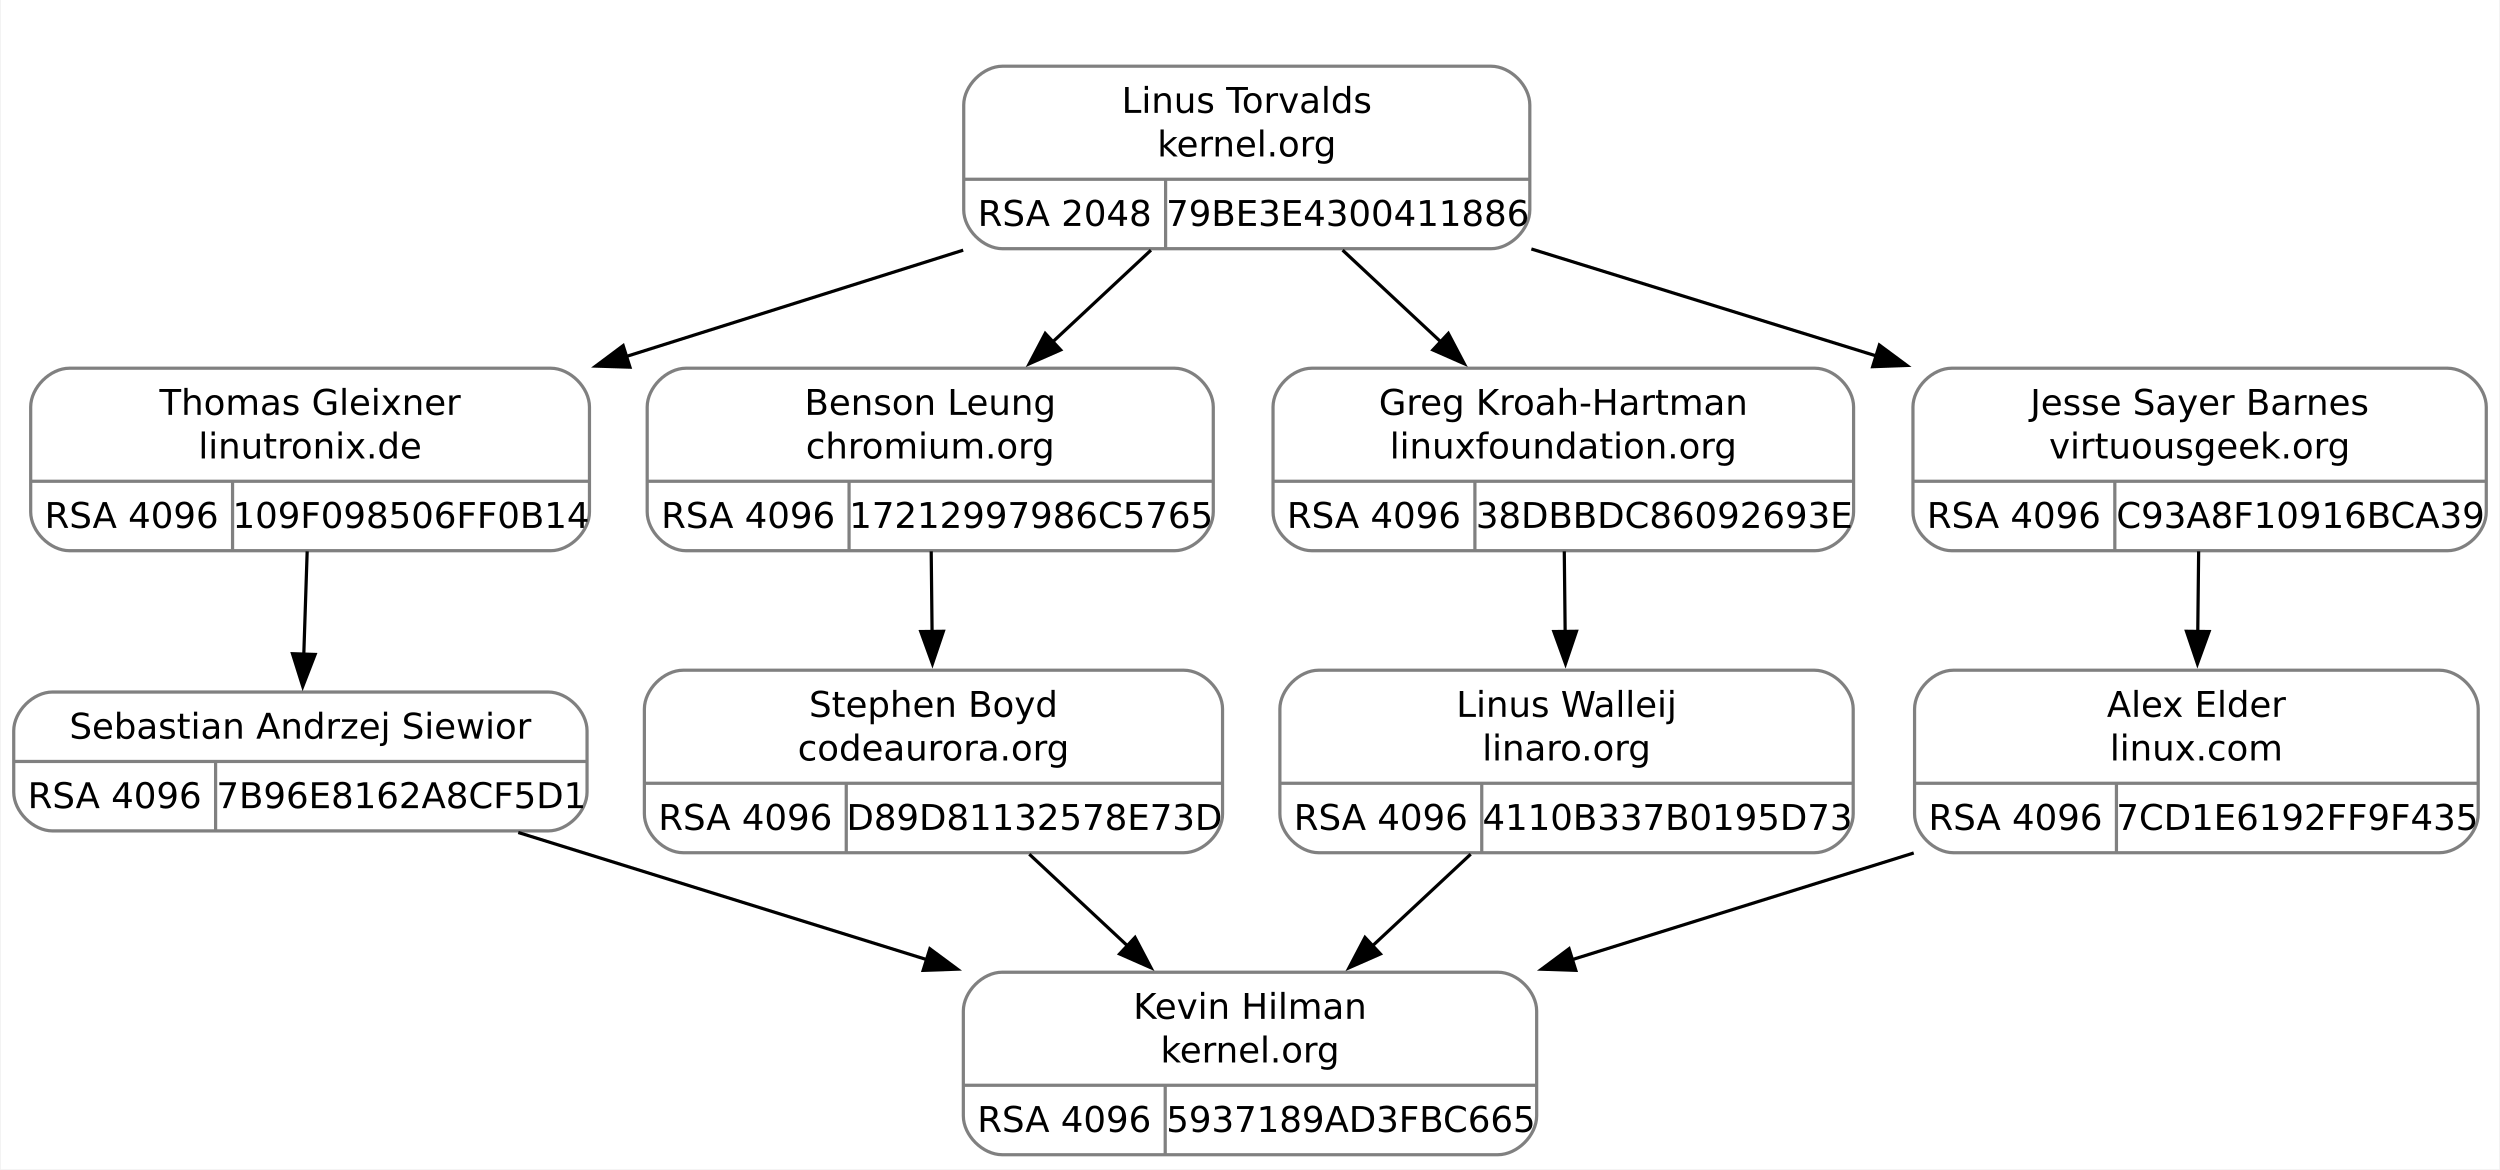
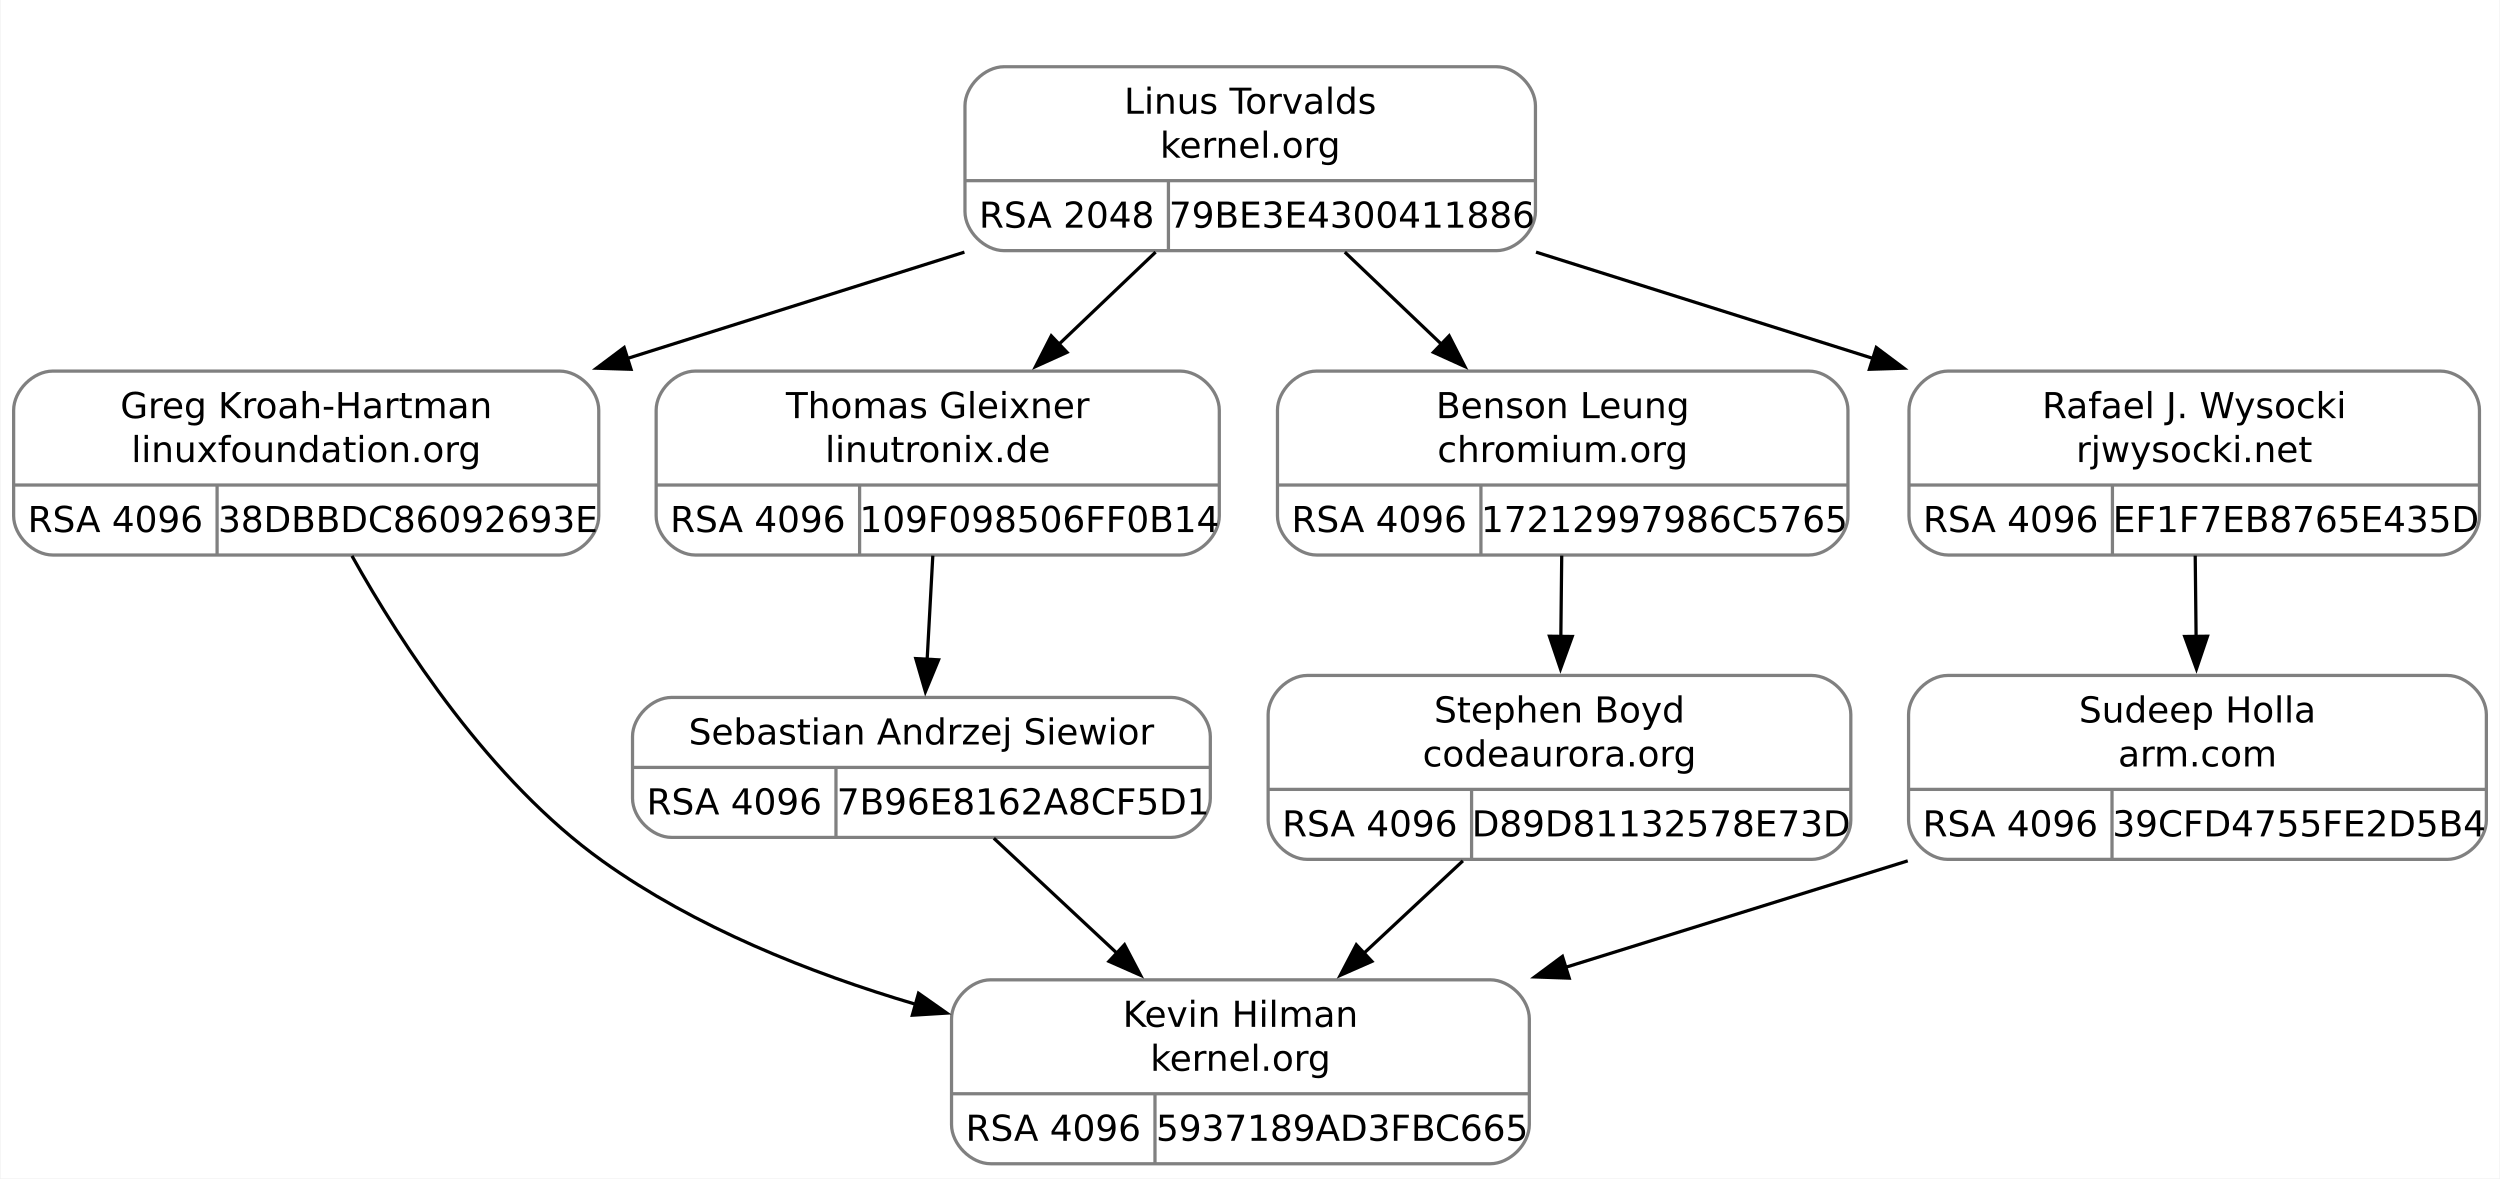
- <svg xmlns="http://www.w3.org/2000/svg" width="774pt" height="362pt" viewBox="0.00 0.00 773.50 362.00">
+ <svg xmlns="http://www.w3.org/2000/svg" width="768pt" height="362pt" viewBox="0.00 0.00 767.62 362.00">
  <g id="graph0" class="graph" transform="scale(1 1) rotate(0) translate(4 358)">
-     <polygon fill="white" stroke="none" points="-4,4 -4,-358 769.5,-358 769.5,4 -4,4" />
+     <polygon fill="white" stroke="none" points="-4,4 -4,-358 763.62,-358 763.62,4 -4,4" />
    <g id="clust1" class="cluster">
-       <polygon fill="none" stroke="white" points="285.75,-272.5 285.75,-346 477.75,-346 477.75,-272.5 285.75,-272.5" />
+       <polygon fill="none" stroke="white" points="283.88,-272.5 283.88,-346 475.88,-346 475.88,-272.5 283.88,-272.5" />
    </g>
    <g id="node1" class="node">
-       <path fill="none" stroke="gray" d="M17.25,-187.5C17.25,-187.5 166.25,-187.5 166.25,-187.5 172.25,-187.5 178.25,-193.5 178.25,-199.5 178.25,-199.5 178.25,-232 178.25,-232 178.25,-238 172.25,-244 166.25,-244 166.25,-244 17.25,-244 17.25,-244 11.25,-244 5.25,-238 5.25,-232 5.25,-232 5.25,-199.5 5.25,-199.5 5.25,-193.5 11.25,-187.5 17.25,-187.5" />
-       <text text-anchor="middle" x="91.75" y="-229.55" font-family="droid sans,dejavu sans,helvetica" font-size="11.00">Thomas Gleixner</text>
-       <text text-anchor="middle" x="91.75" y="-216.05" font-family="droid sans,dejavu sans,helvetica" font-size="11.00">linutronix.de</text>
-       <polyline fill="none" stroke="gray" points="5.25,-209 178.25,-209" />
-       <text text-anchor="middle" x="36.5" y="-194.55" font-family="droid sans,dejavu sans,helvetica" font-size="11.00">RSA 4096</text>
-       <polyline fill="none" stroke="gray" points="67.75,-187.5 67.75,-209" />
-       <text text-anchor="middle" x="123" y="-194.55" font-family="droid sans,dejavu sans,helvetica" font-size="11.00">109F098506FF0B14</text>
+       <path fill="none" stroke="gray" d="M12,-187.5C12,-187.5 167.75,-187.5 167.75,-187.5 173.75,-187.5 179.75,-193.5 179.75,-199.5 179.75,-199.5 179.75,-232 179.75,-232 179.75,-238 173.75,-244 167.75,-244 167.75,-244 12,-244 12,-244 6,-244 0,-238 0,-232 0,-232 0,-199.5 0,-199.5 0,-193.5 6,-187.5 12,-187.5" />
+       <text text-anchor="middle" x="89.88" y="-229.55" font-family="droid sans,dejavu sans,helvetica" font-size="11.00">Greg Kroah-Hartman</text>
+       <text text-anchor="middle" x="89.88" y="-216.05" font-family="droid sans,dejavu sans,helvetica" font-size="11.00">linuxfoundation.org</text>
+       <polyline fill="none" stroke="gray" points="0,-209 179.75,-209" />
+       <text text-anchor="middle" x="31.25" y="-194.55" font-family="droid sans,dejavu sans,helvetica" font-size="11.00">RSA 4096</text>
+       <polyline fill="none" stroke="gray" points="62.5,-187.5 62.5,-209" />
+       <text text-anchor="middle" x="121.12" y="-194.55" font-family="droid sans,dejavu sans,helvetica" font-size="11.00">38DBBDC86092693E</text>
    </g>
    <g id="node3" class="node">
-       <path fill="none" stroke="gray" d="M12,-100.75C12,-100.75 165.5,-100.75 165.5,-100.75 171.5,-100.75 177.5,-106.75 177.5,-112.75 177.5,-112.75 177.5,-131.75 177.5,-131.75 177.5,-137.75 171.5,-143.75 165.5,-143.75 165.5,-143.75 12,-143.75 12,-143.75 6,-143.75 0,-137.75 0,-131.75 0,-131.75 0,-112.75 0,-112.75 0,-106.75 6,-100.75 12,-100.75" />
-       <text text-anchor="middle" x="88.75" y="-129.3" font-family="droid sans,dejavu sans,helvetica" font-size="11.00">Sebastian Andrzej Siewior</text>
-       <polyline fill="none" stroke="gray" points="0,-122.25 177.5,-122.25" />
-       <text text-anchor="middle" x="31.25" y="-107.8" font-family="droid sans,dejavu sans,helvetica" font-size="11.00">RSA 4096</text>
-       <polyline fill="none" stroke="gray" points="62.5,-100.75 62.5,-122.25" />
-       <text text-anchor="middle" x="120" y="-107.8" font-family="droid sans,dejavu sans,helvetica" font-size="11.00">7B96E8162A8CF5D1</text>
+       <path fill="none" stroke="gray" d="M300.12,-0.5C300.12,-0.5 453.62,-0.5 453.62,-0.5 459.62,-0.5 465.62,-6.5 465.62,-12.5 465.62,-12.5 465.62,-45 465.62,-45 465.62,-51 459.62,-57 453.62,-57 453.62,-57 300.12,-57 300.12,-57 294.12,-57 288.12,-51 288.12,-45 288.12,-45 288.12,-12.5 288.12,-12.5 288.12,-6.5 294.12,-0.5 300.12,-0.5" />
+       <text text-anchor="middle" x="376.88" y="-42.55" font-family="droid sans,dejavu sans,helvetica" font-size="11.00">Kevin Hilman</text>
+       <text text-anchor="middle" x="376.88" y="-29.05" font-family="droid sans,dejavu sans,helvetica" font-size="11.00">kernel.org</text>
+       <polyline fill="none" stroke="gray" points="288.12,-22 465.62,-22" />
+       <text text-anchor="middle" x="319.38" y="-7.55" font-family="droid sans,dejavu sans,helvetica" font-size="11.00">RSA 4096</text>
+       <polyline fill="none" stroke="gray" points="350.62,-0.5 350.62,-22" />
+       <text text-anchor="middle" x="408.12" y="-7.55" font-family="droid sans,dejavu sans,helvetica" font-size="11.00">5937189AD3FBC665</text>
    </g>
    <g id="edge2" class="edge">
-       <path fill="none" stroke="black" d="M90.85,-187.3C90.52,-177.2 90.14,-165.68 89.8,-155.22" />
-       <polygon fill="black" stroke="black" points="93.31,-155.38 89.48,-145.5 86.31,-155.61 93.31,-155.38" />
+       <path fill="none" stroke="black" d="M103.93,-187.23C119.3,-159.75 146.41,-118.15 180.88,-93.5 209.25,-73.21 244.43,-59.13 277.13,-49.47" />
+       <polygon fill="black" stroke="black" points="277.98,-52.87 286.65,-46.78 276.08,-46.13 277.98,-52.87" />
    </g>
    <g id="node2" class="node">
-       <path fill="none" stroke="gray" d="M306.12,-281C306.12,-281 457.38,-281 457.38,-281 463.38,-281 469.38,-287 469.38,-293 469.38,-293 469.38,-325.5 469.38,-325.5 469.38,-331.5 463.38,-337.5 457.38,-337.5 457.38,-337.5 306.12,-337.5 306.12,-337.5 300.12,-337.5 294.12,-331.5 294.12,-325.5 294.12,-325.5 294.12,-293 294.12,-293 294.12,-287 300.12,-281 306.12,-281" />
-       <text text-anchor="middle" x="381.75" y="-323.05" font-family="droid sans,dejavu sans,helvetica" font-size="11.00">Linus Torvalds</text>
-       <text text-anchor="middle" x="381.75" y="-309.55" font-family="droid sans,dejavu sans,helvetica" font-size="11.00">kernel.org</text>
-       <polyline fill="none" stroke="gray" points="294.12,-302.5 469.38,-302.5" />
-       <text text-anchor="middle" x="325.38" y="-288.05" font-family="droid sans,dejavu sans,helvetica" font-size="11.00">RSA 2048</text>
-       <polyline fill="none" stroke="gray" points="356.62,-281 356.62,-302.5" />
-       <text text-anchor="middle" x="413" y="-288.05" font-family="droid sans,dejavu sans,helvetica" font-size="11.00">79BE3E4300411886</text>
+       <path fill="none" stroke="gray" d="M304.25,-281C304.25,-281 455.5,-281 455.5,-281 461.5,-281 467.5,-287 467.5,-293 467.5,-293 467.5,-325.5 467.5,-325.5 467.5,-331.5 461.5,-337.5 455.5,-337.5 455.5,-337.5 304.25,-337.5 304.25,-337.5 298.25,-337.5 292.25,-331.5 292.25,-325.5 292.25,-325.5 292.25,-293 292.25,-293 292.25,-287 298.25,-281 304.25,-281" />
+       <text text-anchor="middle" x="379.88" y="-323.05" font-family="droid sans,dejavu sans,helvetica" font-size="11.00">Linus Torvalds</text>
+       <text text-anchor="middle" x="379.88" y="-309.55" font-family="droid sans,dejavu sans,helvetica" font-size="11.00">kernel.org</text>
+       <polyline fill="none" stroke="gray" points="292.25,-302.5 467.5,-302.5" />
+       <text text-anchor="middle" x="323.5" y="-288.05" font-family="droid sans,dejavu sans,helvetica" font-size="11.00">RSA 2048</text>
+       <polyline fill="none" stroke="gray" points="354.75,-281 354.75,-302.5" />
+       <text text-anchor="middle" x="411.12" y="-288.05" font-family="droid sans,dejavu sans,helvetica" font-size="11.00">79BE3E4300411886</text>
    </g>
    <g id="edge1" class="edge">
-       <path fill="none" stroke="black" d="M293.95,-280.55C261.01,-270.15 223.37,-258.28 189.58,-247.62" />
-       <polygon fill="black" stroke="black" points="190.78,-244.33 180.19,-244.66 188.68,-251 190.78,-244.33" />
+       <path fill="none" stroke="black" d="M292.08,-280.55C259.36,-270.23 222.01,-258.44 188.4,-247.84" />
+       <polygon fill="black" stroke="black" points="189.66,-244.56 179.07,-244.89 187.55,-251.24 189.66,-244.56" />
+     </g>
+     <g id="node4" class="node">
+       <path fill="none" stroke="gray" d="M209.38,-187.5C209.38,-187.5 358.38,-187.5 358.38,-187.5 364.38,-187.5 370.38,-193.5 370.38,-199.5 370.38,-199.5 370.38,-232 370.38,-232 370.38,-238 364.38,-244 358.38,-244 358.38,-244 209.38,-244 209.38,-244 203.38,-244 197.38,-238 197.38,-232 197.38,-232 197.38,-199.5 197.38,-199.5 197.38,-193.5 203.38,-187.5 209.38,-187.5" />
+       <text text-anchor="middle" x="283.88" y="-229.55" font-family="droid sans,dejavu sans,helvetica" font-size="11.00">Thomas Gleixner</text>
+       <text text-anchor="middle" x="283.88" y="-216.05" font-family="droid sans,dejavu sans,helvetica" font-size="11.00">linutronix.de</text>
+       <polyline fill="none" stroke="gray" points="197.38,-209 370.38,-209" />
+       <text text-anchor="middle" x="228.62" y="-194.55" font-family="droid sans,dejavu sans,helvetica" font-size="11.00">RSA 4096</text>
+       <polyline fill="none" stroke="gray" points="259.88,-187.5 259.88,-209" />
+       <text text-anchor="middle" x="315.12" y="-194.55" font-family="droid sans,dejavu sans,helvetica" font-size="11.00">109F098506FF0B14</text>
+     </g>
+     <g id="edge3" class="edge">
+       <path fill="none" stroke="black" d="M350.81,-280.55C341.41,-271.59 330.86,-261.53 320.96,-252.1" />
+       <polygon fill="black" stroke="black" points="323.59,-249.77 313.94,-245.4 318.76,-254.83 323.59,-249.77" />
+     </g>
+     <g id="node6" class="node">
+       <path fill="none" stroke="gray" d="M400.25,-187.5C400.25,-187.5 551.5,-187.5 551.5,-187.5 557.5,-187.5 563.5,-193.5 563.5,-199.5 563.5,-199.5 563.5,-232 563.5,-232 563.5,-238 557.5,-244 551.5,-244 551.5,-244 400.25,-244 400.25,-244 394.25,-244 388.25,-238 388.25,-232 388.25,-232 388.25,-199.5 388.25,-199.5 388.25,-193.5 394.25,-187.5 400.25,-187.5" />
+       <text text-anchor="middle" x="475.88" y="-229.55" font-family="droid sans,dejavu sans,helvetica" font-size="11.00">Benson Leung</text>
+       <text text-anchor="middle" x="475.88" y="-216.05" font-family="droid sans,dejavu sans,helvetica" font-size="11.00">chromium.org</text>
+       <polyline fill="none" stroke="gray" points="388.25,-209 563.5,-209" />
+       <text text-anchor="middle" x="419.5" y="-194.55" font-family="droid sans,dejavu sans,helvetica" font-size="11.00">RSA 4096</text>
+       <polyline fill="none" stroke="gray" points="450.75,-187.5 450.75,-209" />
+       <text text-anchor="middle" x="507.12" y="-194.55" font-family="droid sans,dejavu sans,helvetica" font-size="11.00">17212997986C5765</text>
+     </g>
+     <g id="edge6" class="edge">
+       <path fill="none" stroke="black" d="M408.94,-280.55C418.34,-271.59 428.89,-261.53 438.79,-252.1" />
+       <polygon fill="black" stroke="black" points="440.99,-254.83 445.81,-245.4 436.16,-249.77 440.99,-254.83" />
+     </g>
+     <g id="node8" class="node">
+       <path fill="none" stroke="gray" d="M594.25,-187.5C594.25,-187.5 745.5,-187.5 745.5,-187.5 751.5,-187.5 757.5,-193.5 757.5,-199.5 757.5,-199.5 757.5,-232 757.5,-232 757.5,-238 751.5,-244 745.5,-244 745.5,-244 594.25,-244 594.25,-244 588.25,-244 582.25,-238 582.25,-232 582.25,-232 582.25,-199.5 582.25,-199.5 582.25,-193.5 588.25,-187.5 594.25,-187.5" />
+       <text text-anchor="middle" x="669.88" y="-229.55" font-family="droid sans,dejavu sans,helvetica" font-size="11.00">Rafael J. Wysocki</text>
+       <text text-anchor="middle" x="669.88" y="-216.05" font-family="droid sans,dejavu sans,helvetica" font-size="11.00">rjwysocki.net</text>
+       <polyline fill="none" stroke="gray" points="582.25,-209 757.5,-209" />
+       <text text-anchor="middle" x="613.5" y="-194.55" font-family="droid sans,dejavu sans,helvetica" font-size="11.00">RSA 4096</text>
+       <polyline fill="none" stroke="gray" points="644.75,-187.5 644.75,-209" />
+       <text text-anchor="middle" x="701.12" y="-194.55" font-family="droid sans,dejavu sans,helvetica" font-size="11.00">EF1F7EB8765E435D</text>
+     </g>
+     <g id="edge9" class="edge">
+       <path fill="none" stroke="black" d="M467.67,-280.55C500.39,-270.23 537.74,-258.44 571.35,-247.84" />
+       <polygon fill="black" stroke="black" points="572.2,-251.24 580.68,-244.89 570.09,-244.56 572.2,-251.24" />
    </g>
    <g id="node5" class="node">
-       <path fill="none" stroke="gray" d="M208.12,-187.5C208.12,-187.5 359.38,-187.5 359.38,-187.5 365.38,-187.5 371.38,-193.5 371.38,-199.5 371.38,-199.5 371.38,-232 371.38,-232 371.38,-238 365.38,-244 359.38,-244 359.38,-244 208.12,-244 208.12,-244 202.12,-244 196.12,-238 196.12,-232 196.12,-232 196.12,-199.5 196.12,-199.5 196.12,-193.5 202.12,-187.5 208.12,-187.5" />
-       <text text-anchor="middle" x="283.75" y="-229.55" font-family="droid sans,dejavu sans,helvetica" font-size="11.00">Benson Leung</text>
-       <text text-anchor="middle" x="283.75" y="-216.05" font-family="droid sans,dejavu sans,helvetica" font-size="11.00">chromium.org</text>
-       <polyline fill="none" stroke="gray" points="196.12,-209 371.38,-209" />
-       <text text-anchor="middle" x="227.38" y="-194.55" font-family="droid sans,dejavu sans,helvetica" font-size="11.00">RSA 4096</text>
-       <polyline fill="none" stroke="gray" points="258.62,-187.5 258.62,-209" />
-       <text text-anchor="middle" x="315" y="-194.55" font-family="droid sans,dejavu sans,helvetica" font-size="11.00">17212997986C5765</text>
+       <path fill="none" stroke="gray" d="M202.12,-100.75C202.12,-100.75 355.62,-100.75 355.62,-100.75 361.62,-100.75 367.62,-106.75 367.62,-112.75 367.62,-112.75 367.62,-131.75 367.62,-131.75 367.62,-137.75 361.62,-143.75 355.62,-143.75 355.62,-143.75 202.12,-143.75 202.12,-143.75 196.12,-143.75 190.12,-137.75 190.12,-131.75 190.12,-131.75 190.12,-112.75 190.12,-112.75 190.12,-106.75 196.12,-100.75 202.12,-100.75" />
+       <text text-anchor="middle" x="278.88" y="-129.3" font-family="droid sans,dejavu sans,helvetica" font-size="11.00">Sebastian Andrzej Siewior</text>
+       <polyline fill="none" stroke="gray" points="190.12,-122.25 367.62,-122.25" />
+       <text text-anchor="middle" x="221.38" y="-107.8" font-family="droid sans,dejavu sans,helvetica" font-size="11.00">RSA 4096</text>
+       <polyline fill="none" stroke="gray" points="252.62,-100.75 252.62,-122.25" />
+       <text text-anchor="middle" x="310.12" y="-107.8" font-family="droid sans,dejavu sans,helvetica" font-size="11.00">7B96E8162A8CF5D1</text>
    </g>
    <g id="edge4" class="edge">
-       <path fill="none" stroke="black" d="M352.08,-280.55C342.49,-271.59 331.71,-261.53 321.61,-252.1" />
-       <polygon fill="black" stroke="black" points="324.12,-249.66 314.42,-245.39 319.35,-254.77 324.12,-249.66" />
+       <path fill="none" stroke="black" d="M282.37,-187.3C281.82,-177.2 281.19,-165.68 280.62,-155.22" />
+       <polygon fill="black" stroke="black" points="284.13,-155.3 280.09,-145.5 277.14,-155.68 284.13,-155.3" />
+     </g>
+     <g id="edge5" class="edge">
+       <path fill="none" stroke="black" d="M301.11,-100.49C312.32,-90.02 326.23,-77.04 339.06,-65.06" />
+       <polygon fill="black" stroke="black" points="341.26,-67.79 346.18,-58.4 336.49,-62.67 341.26,-67.79" />
    </g>
    <g id="node7" class="node">
-       <path fill="none" stroke="gray" d="M401.88,-187.5C401.88,-187.5 557.62,-187.5 557.62,-187.5 563.62,-187.5 569.62,-193.5 569.62,-199.5 569.62,-199.5 569.62,-232 569.62,-232 569.62,-238 563.62,-244 557.62,-244 557.62,-244 401.88,-244 401.88,-244 395.88,-244 389.88,-238 389.88,-232 389.88,-232 389.88,-199.5 389.88,-199.5 389.88,-193.5 395.88,-187.5 401.88,-187.5" />
-       <text text-anchor="middle" x="479.75" y="-229.55" font-family="droid sans,dejavu sans,helvetica" font-size="11.00">Greg Kroah-Hartman</text>
-       <text text-anchor="middle" x="479.75" y="-216.05" font-family="droid sans,dejavu sans,helvetica" font-size="11.00">linuxfoundation.org</text>
-       <polyline fill="none" stroke="gray" points="389.88,-209 569.62,-209" />
-       <text text-anchor="middle" x="421.12" y="-194.55" font-family="droid sans,dejavu sans,helvetica" font-size="11.00">RSA 4096</text>
-       <polyline fill="none" stroke="gray" points="452.38,-187.5 452.38,-209" />
-       <text text-anchor="middle" x="511" y="-194.55" font-family="droid sans,dejavu sans,helvetica" font-size="11.00">38DBBDC86092693E</text>
+       <path fill="none" stroke="gray" d="M397.38,-94C397.38,-94 552.38,-94 552.38,-94 558.38,-94 564.38,-100 564.38,-106 564.38,-106 564.38,-138.5 564.38,-138.5 564.38,-144.5 558.38,-150.5 552.38,-150.5 552.38,-150.5 397.38,-150.5 397.38,-150.5 391.38,-150.5 385.38,-144.5 385.38,-138.5 385.38,-138.5 385.38,-106 385.38,-106 385.38,-100 391.38,-94 397.38,-94" />
+       <text text-anchor="middle" x="474.88" y="-136.05" font-family="droid sans,dejavu sans,helvetica" font-size="11.00">Stephen Boyd</text>
+       <text text-anchor="middle" x="474.88" y="-122.55" font-family="droid sans,dejavu sans,helvetica" font-size="11.00">codeaurora.org</text>
+       <polyline fill="none" stroke="gray" points="385.38,-115.5 564.38,-115.5" />
+       <text text-anchor="middle" x="416.62" y="-101.05" font-family="droid sans,dejavu sans,helvetica" font-size="11.00">RSA 4096</text>
+       <polyline fill="none" stroke="gray" points="447.88,-94 447.88,-115.5" />
+       <text text-anchor="middle" x="506.12" y="-101.05" font-family="droid sans,dejavu sans,helvetica" font-size="11.00">D89D81132578E73D</text>
    </g>
    <g id="edge7" class="edge">
-       <path fill="none" stroke="black" d="M411.42,-280.55C421.01,-271.59 431.79,-261.53 441.89,-252.1" />
-       <polygon fill="black" stroke="black" points="444.15,-254.77 449.08,-245.39 439.38,-249.66 444.15,-254.77" />
+       <path fill="none" stroke="black" d="M475.57,-187.3C475.49,-179.5 475.4,-170.85 475.3,-162.49" />
+       <polygon fill="black" stroke="black" points="478.8,-162.47 475.19,-152.51 471.8,-162.55 478.8,-162.47" />
+     </g>
+     <g id="edge8" class="edge">
+       <path fill="none" stroke="black" d="M445.21,-93.55C435.61,-84.59 424.84,-74.53 414.73,-65.1" />
+       <polygon fill="black" stroke="black" points="417.25,-62.66 407.55,-58.39 412.47,-67.77 417.25,-62.66" />
    </g>
    <g id="node9" class="node">
-       <path fill="none" stroke="gray" d="M600,-187.5C600,-187.5 753.5,-187.5 753.5,-187.5 759.5,-187.5 765.5,-193.5 765.5,-199.5 765.5,-199.5 765.5,-232 765.5,-232 765.5,-238 759.5,-244 753.5,-244 753.5,-244 600,-244 600,-244 594,-244 588,-238 588,-232 588,-232 588,-199.5 588,-199.5 588,-193.5 594,-187.5 600,-187.5" />
-       <text text-anchor="middle" x="676.75" y="-229.55" font-family="droid sans,dejavu sans,helvetica" font-size="11.00">Jesse Sayer Barnes</text>
-       <text text-anchor="middle" x="676.75" y="-216.05" font-family="droid sans,dejavu sans,helvetica" font-size="11.00">virtuousgeek.org</text>
-       <polyline fill="none" stroke="gray" points="588,-209 765.5,-209" />
-       <text text-anchor="middle" x="619.25" y="-194.55" font-family="droid sans,dejavu sans,helvetica" font-size="11.00">RSA 4096</text>
-       <polyline fill="none" stroke="gray" points="650.5,-187.5 650.5,-209" />
-       <text text-anchor="middle" x="708" y="-194.55" font-family="droid sans,dejavu sans,helvetica" font-size="11.00">C93A8F10916BCA39</text>
+       <path fill="none" stroke="gray" d="M594.12,-94C594.12,-94 747.62,-94 747.62,-94 753.62,-94 759.62,-100 759.62,-106 759.62,-106 759.62,-138.5 759.62,-138.5 759.62,-144.5 753.62,-150.5 747.62,-150.5 747.62,-150.5 594.12,-150.5 594.12,-150.5 588.12,-150.5 582.12,-144.5 582.12,-138.5 582.12,-138.5 582.12,-106 582.12,-106 582.12,-100 588.12,-94 594.12,-94" />
+       <text text-anchor="middle" x="670.88" y="-136.05" font-family="droid sans,dejavu sans,helvetica" font-size="11.00">Sudeep Holla</text>
+       <text text-anchor="middle" x="670.88" y="-122.55" font-family="droid sans,dejavu sans,helvetica" font-size="11.00">arm.com</text>
+       <polyline fill="none" stroke="gray" points="582.12,-115.5 759.62,-115.5" />
+       <text text-anchor="middle" x="613.38" y="-101.05" font-family="droid sans,dejavu sans,helvetica" font-size="11.00">RSA 4096</text>
+       <polyline fill="none" stroke="gray" points="644.62,-94 644.62,-115.5" />
+       <text text-anchor="middle" x="702.12" y="-101.05" font-family="droid sans,dejavu sans,helvetica" font-size="11.00">39CFD4755FE2D5B4</text>
    </g>
    <g id="edge10" class="edge">
-       <path fill="none" stroke="black" d="M469.86,-280.92C503.56,-270.47 542.22,-258.48 576.93,-247.71" />
-       <polygon fill="black" stroke="black" points="577.6,-251.17 586.12,-244.86 575.53,-244.48 577.6,-251.17" />
-     </g>
-     <g id="node4" class="node">
-       <path fill="none" stroke="gray" d="M306,-0.5C306,-0.5 459.5,-0.5 459.5,-0.5 465.5,-0.5 471.5,-6.5 471.5,-12.5 471.5,-12.5 471.5,-45 471.5,-45 471.5,-51 465.5,-57 459.5,-57 459.5,-57 306,-57 306,-57 300,-57 294,-51 294,-45 294,-45 294,-12.5 294,-12.5 294,-6.5 300,-0.5 306,-0.5" />
-       <text text-anchor="middle" x="382.75" y="-42.55" font-family="droid sans,dejavu sans,helvetica" font-size="11.00">Kevin Hilman</text>
-       <text text-anchor="middle" x="382.75" y="-29.05" font-family="droid sans,dejavu sans,helvetica" font-size="11.00">kernel.org</text>
-       <polyline fill="none" stroke="gray" points="294,-22 471.5,-22" />
-       <text text-anchor="middle" x="325.25" y="-7.55" font-family="droid sans,dejavu sans,helvetica" font-size="11.00">RSA 4096</text>
-       <polyline fill="none" stroke="gray" points="356.5,-0.5 356.5,-22" />
-       <text text-anchor="middle" x="414" y="-7.55" font-family="droid sans,dejavu sans,helvetica" font-size="11.00">5937189AD3FBC665</text>
-     </g>
-     <g id="edge3" class="edge">
-       <path fill="none" stroke="black" d="M156.2,-100.26C193.71,-88.59 241.1,-73.83 282.83,-60.85" />
-       <polygon fill="black" stroke="black" points="283.64,-64.26 292.15,-57.95 281.56,-57.58 283.64,-64.26" />
-     </g>
-     <g id="node6" class="node">
-       <path fill="none" stroke="gray" d="M207.25,-94C207.25,-94 362.25,-94 362.25,-94 368.25,-94 374.25,-100 374.25,-106 374.25,-106 374.25,-138.5 374.25,-138.5 374.25,-144.5 368.25,-150.5 362.25,-150.5 362.25,-150.5 207.25,-150.5 207.25,-150.5 201.25,-150.5 195.25,-144.5 195.25,-138.5 195.25,-138.5 195.25,-106 195.25,-106 195.25,-100 201.25,-94 207.25,-94" />
-       <text text-anchor="middle" x="284.75" y="-136.05" font-family="droid sans,dejavu sans,helvetica" font-size="11.00">Stephen Boyd</text>
-       <text text-anchor="middle" x="284.75" y="-122.55" font-family="droid sans,dejavu sans,helvetica" font-size="11.00">codeaurora.org</text>
-       <polyline fill="none" stroke="gray" points="195.25,-115.5 374.25,-115.5" />
-       <text text-anchor="middle" x="226.5" y="-101.05" font-family="droid sans,dejavu sans,helvetica" font-size="11.00">RSA 4096</text>
-       <polyline fill="none" stroke="gray" points="257.75,-94 257.75,-115.5" />
-       <text text-anchor="middle" x="316" y="-101.05" font-family="droid sans,dejavu sans,helvetica" font-size="11.00">D89D81132578E73D</text>
-     </g>
-     <g id="edge5" class="edge">
-       <path fill="none" stroke="black" d="M284.05,-187.3C284.14,-179.5 284.23,-170.85 284.32,-162.49" />
-       <polygon fill="black" stroke="black" points="287.82,-162.55 284.43,-152.51 280.82,-162.47 287.82,-162.55" />
-     </g>
-     <g id="edge6" class="edge">
-       <path fill="none" stroke="black" d="M314.42,-93.55C324.01,-84.59 334.79,-74.53 344.89,-65.1" />
-       <polygon fill="black" stroke="black" points="347.15,-67.77 352.08,-58.39 342.38,-62.66 347.15,-67.77" />
-     </g>
-     <g id="node8" class="node">
-       <path fill="none" stroke="gray" d="M404,-94C404,-94 557.5,-94 557.5,-94 563.5,-94 569.5,-100 569.5,-106 569.5,-106 569.5,-138.5 569.5,-138.5 569.5,-144.5 563.5,-150.5 557.5,-150.5 557.5,-150.5 404,-150.5 404,-150.5 398,-150.5 392,-144.5 392,-138.5 392,-138.5 392,-106 392,-106 392,-100 398,-94 404,-94" />
-       <text text-anchor="middle" x="480.75" y="-136.05" font-family="droid sans,dejavu sans,helvetica" font-size="11.00">Linus Walleij</text>
-       <text text-anchor="middle" x="480.75" y="-122.55" font-family="droid sans,dejavu sans,helvetica" font-size="11.00">linaro.org</text>
-       <polyline fill="none" stroke="gray" points="392,-115.5 569.5,-115.5" />
-       <text text-anchor="middle" x="423.25" y="-101.05" font-family="droid sans,dejavu sans,helvetica" font-size="11.00">RSA 4096</text>
-       <polyline fill="none" stroke="gray" points="454.5,-94 454.5,-115.5" />
-       <text text-anchor="middle" x="512" y="-101.05" font-family="droid sans,dejavu sans,helvetica" font-size="11.00">4110B337B0195D73</text>
-     </g>
-     <g id="edge8" class="edge">
-       <path fill="none" stroke="black" d="M480.05,-187.3C480.14,-179.5 480.23,-170.85 480.32,-162.49" />
-       <polygon fill="black" stroke="black" points="483.82,-162.55 480.43,-152.51 476.82,-162.47 483.82,-162.55" />
-     </g>
-     <g id="edge9" class="edge">
-       <path fill="none" stroke="black" d="M451.08,-93.55C441.49,-84.59 430.71,-74.53 420.61,-65.1" />
-       <polygon fill="black" stroke="black" points="423.12,-62.66 413.42,-58.39 418.35,-67.77 423.12,-62.66" />
-     </g>
-     <g id="node10" class="node">
-       <path fill="none" stroke="gray" d="M600.5,-94C600.5,-94 751,-94 751,-94 757,-94 763,-100 763,-106 763,-106 763,-138.5 763,-138.5 763,-144.5 757,-150.5 751,-150.5 751,-150.5 600.5,-150.5 600.5,-150.5 594.5,-150.5 588.5,-144.5 588.5,-138.5 588.5,-138.5 588.5,-106 588.5,-106 588.5,-100 594.5,-94 600.5,-94" />
-       <text text-anchor="middle" x="675.75" y="-136.05" font-family="droid sans,dejavu sans,helvetica" font-size="11.00">Alex Elder</text>
-       <text text-anchor="middle" x="675.75" y="-122.55" font-family="droid sans,dejavu sans,helvetica" font-size="11.00">linux.com</text>
-       <polyline fill="none" stroke="gray" points="588.5,-115.5 763,-115.5" />
-       <text text-anchor="middle" x="619.75" y="-101.05" font-family="droid sans,dejavu sans,helvetica" font-size="11.00">RSA 4096</text>
-       <polyline fill="none" stroke="gray" points="651,-94 651,-115.5" />
-       <text text-anchor="middle" x="707" y="-101.05" font-family="droid sans,dejavu sans,helvetica" font-size="11.00">7CD1E6192FF9F435</text>
+       <path fill="none" stroke="black" d="M670.18,-187.3C670.26,-179.5 670.35,-170.85 670.45,-162.49" />
+       <polygon fill="black" stroke="black" points="673.95,-162.55 670.56,-152.51 666.95,-162.47 673.95,-162.55" />
    </g>
    <g id="edge11" class="edge">
-       <path fill="none" stroke="black" d="M676.45,-187.3C676.36,-179.5 676.27,-170.85 676.18,-162.49" />
-       <polygon fill="black" stroke="black" points="679.68,-162.47 676.07,-152.51 672.68,-162.55 679.68,-162.47" />
-     </g>
-     <g id="edge12" class="edge">
-       <path fill="none" stroke="black" d="M588.24,-93.92C554.85,-83.49 516.55,-71.53 482.13,-60.79" />
-       <polygon fill="black" stroke="black" points="483.62,-57.58 473.03,-57.94 481.53,-64.27 483.62,-57.58" />
+       <path fill="none" stroke="black" d="M581.87,-93.55C548.7,-83.23 510.84,-71.44 476.76,-60.84" />
+       <polygon fill="black" stroke="black" points="477.87,-57.52 467.28,-57.89 475.79,-64.2 477.87,-57.52" />
    </g>
  </g>
</svg>
